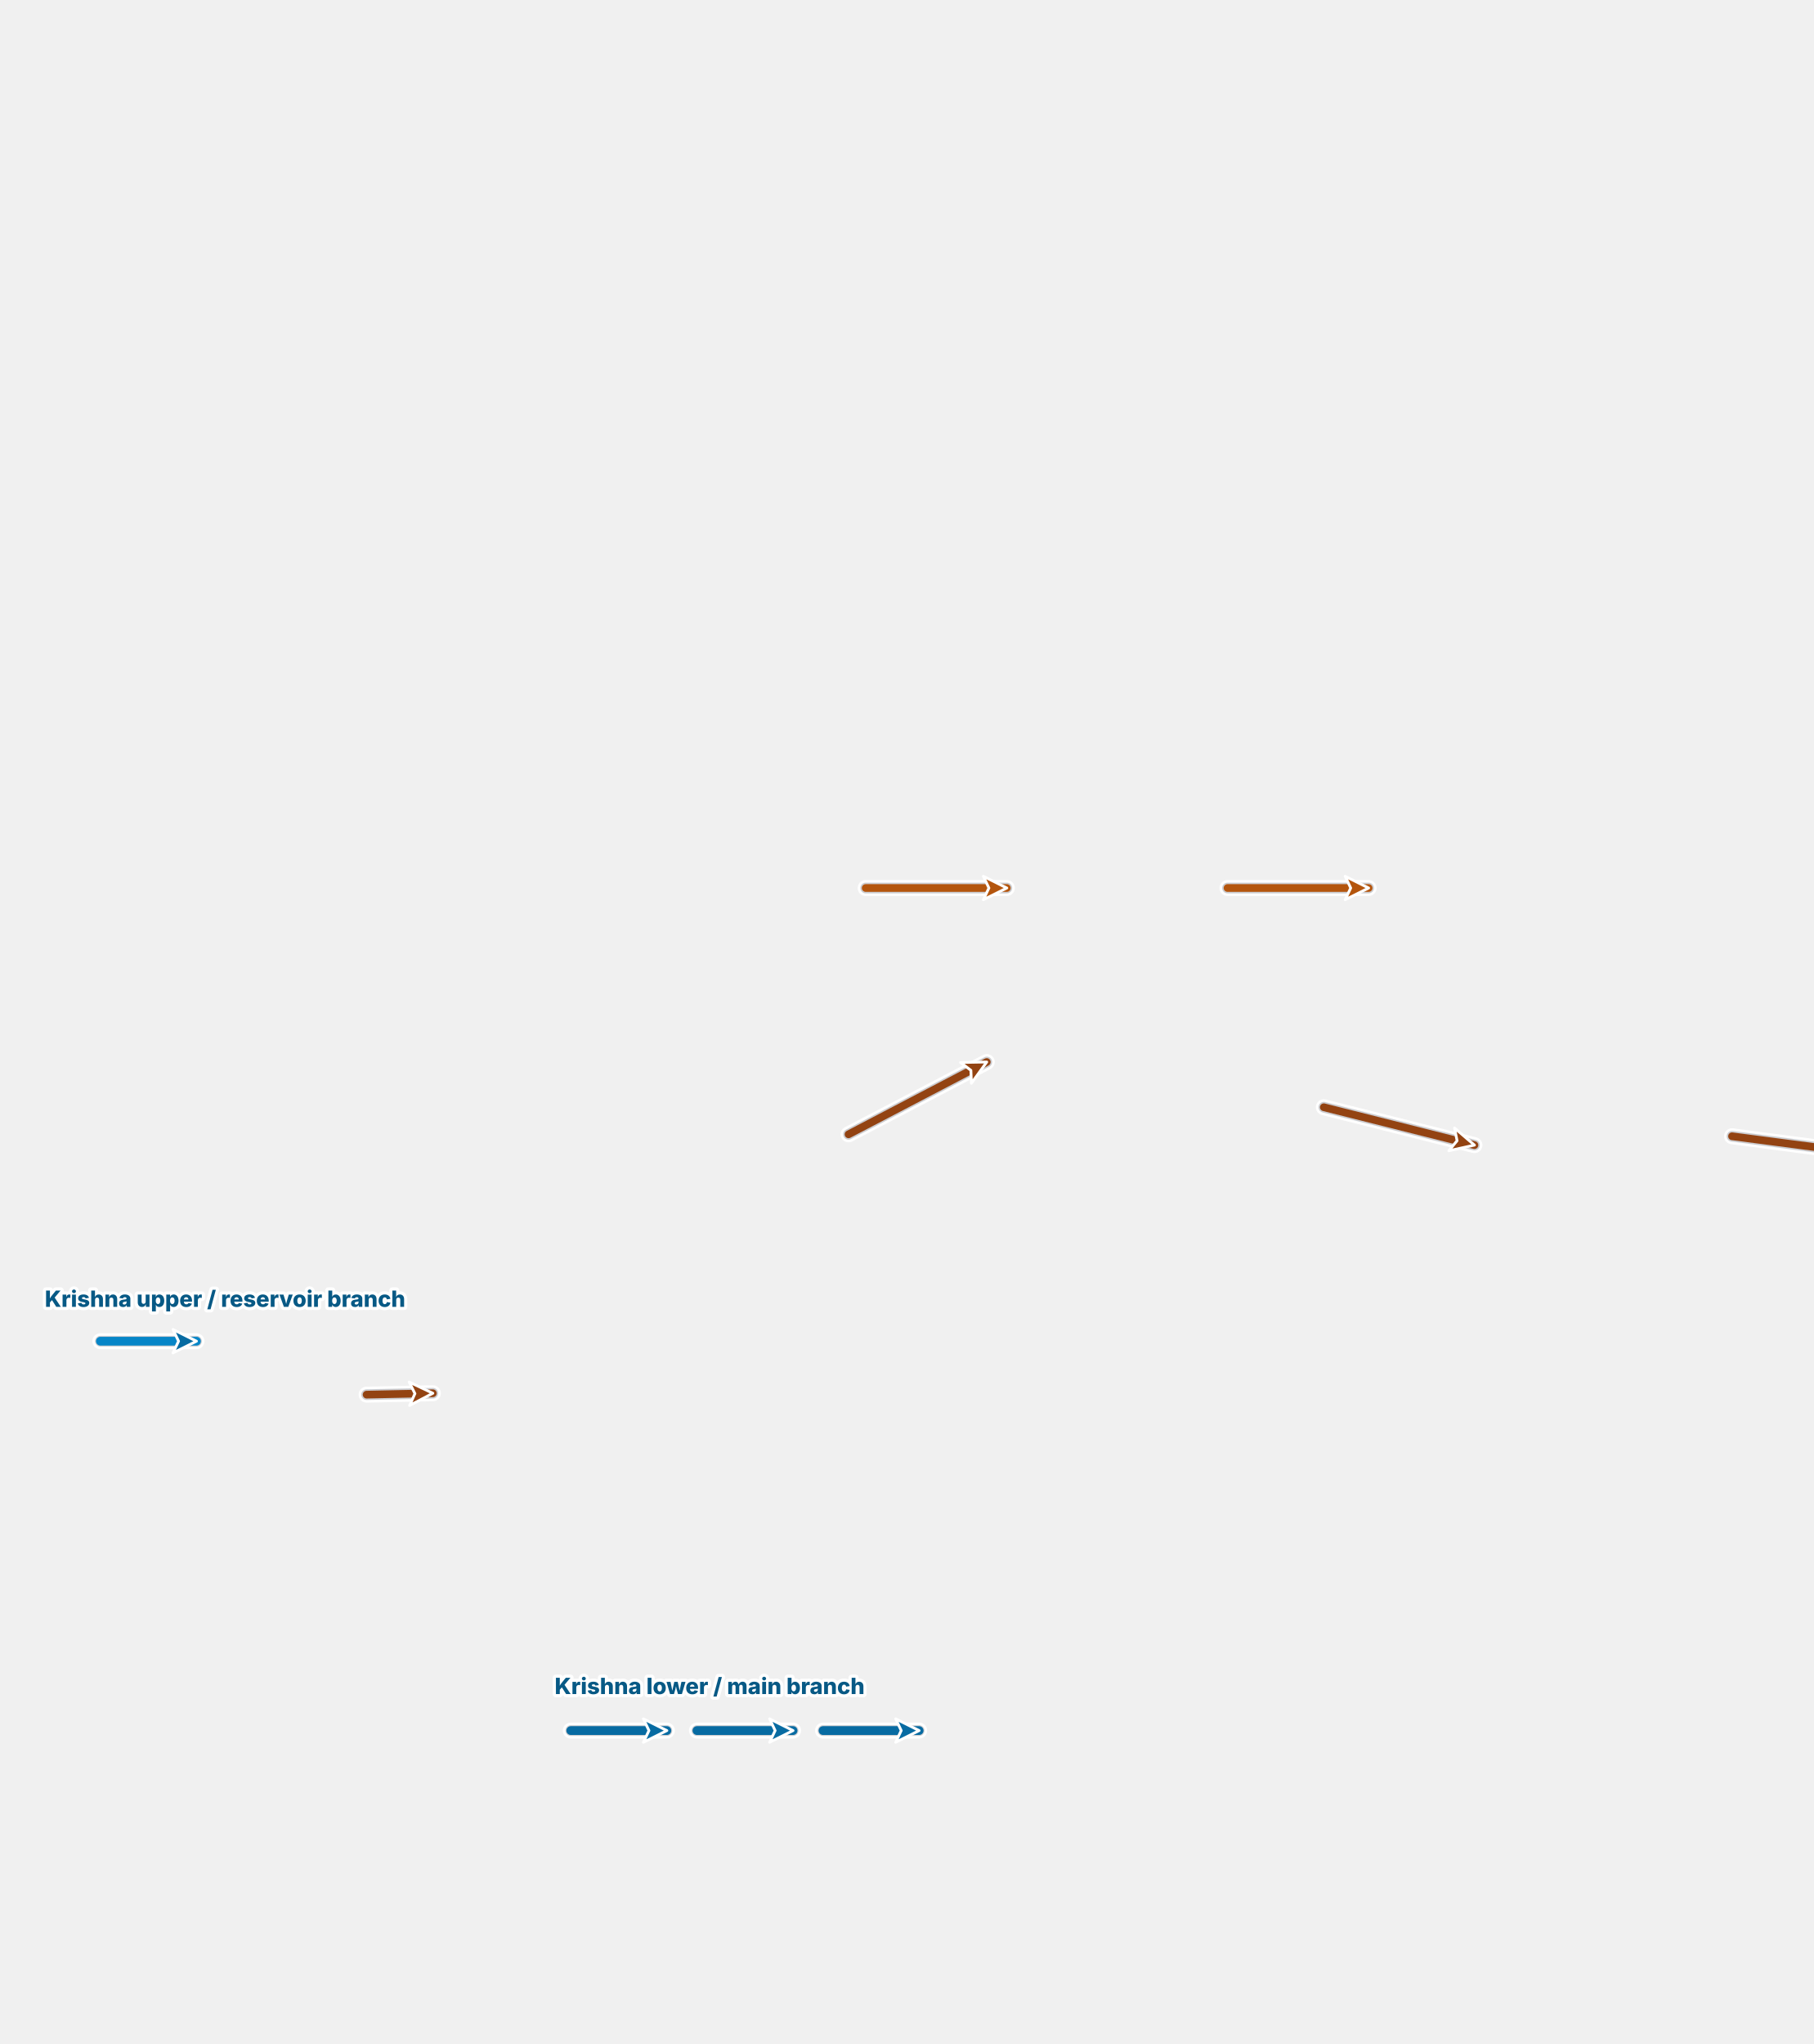
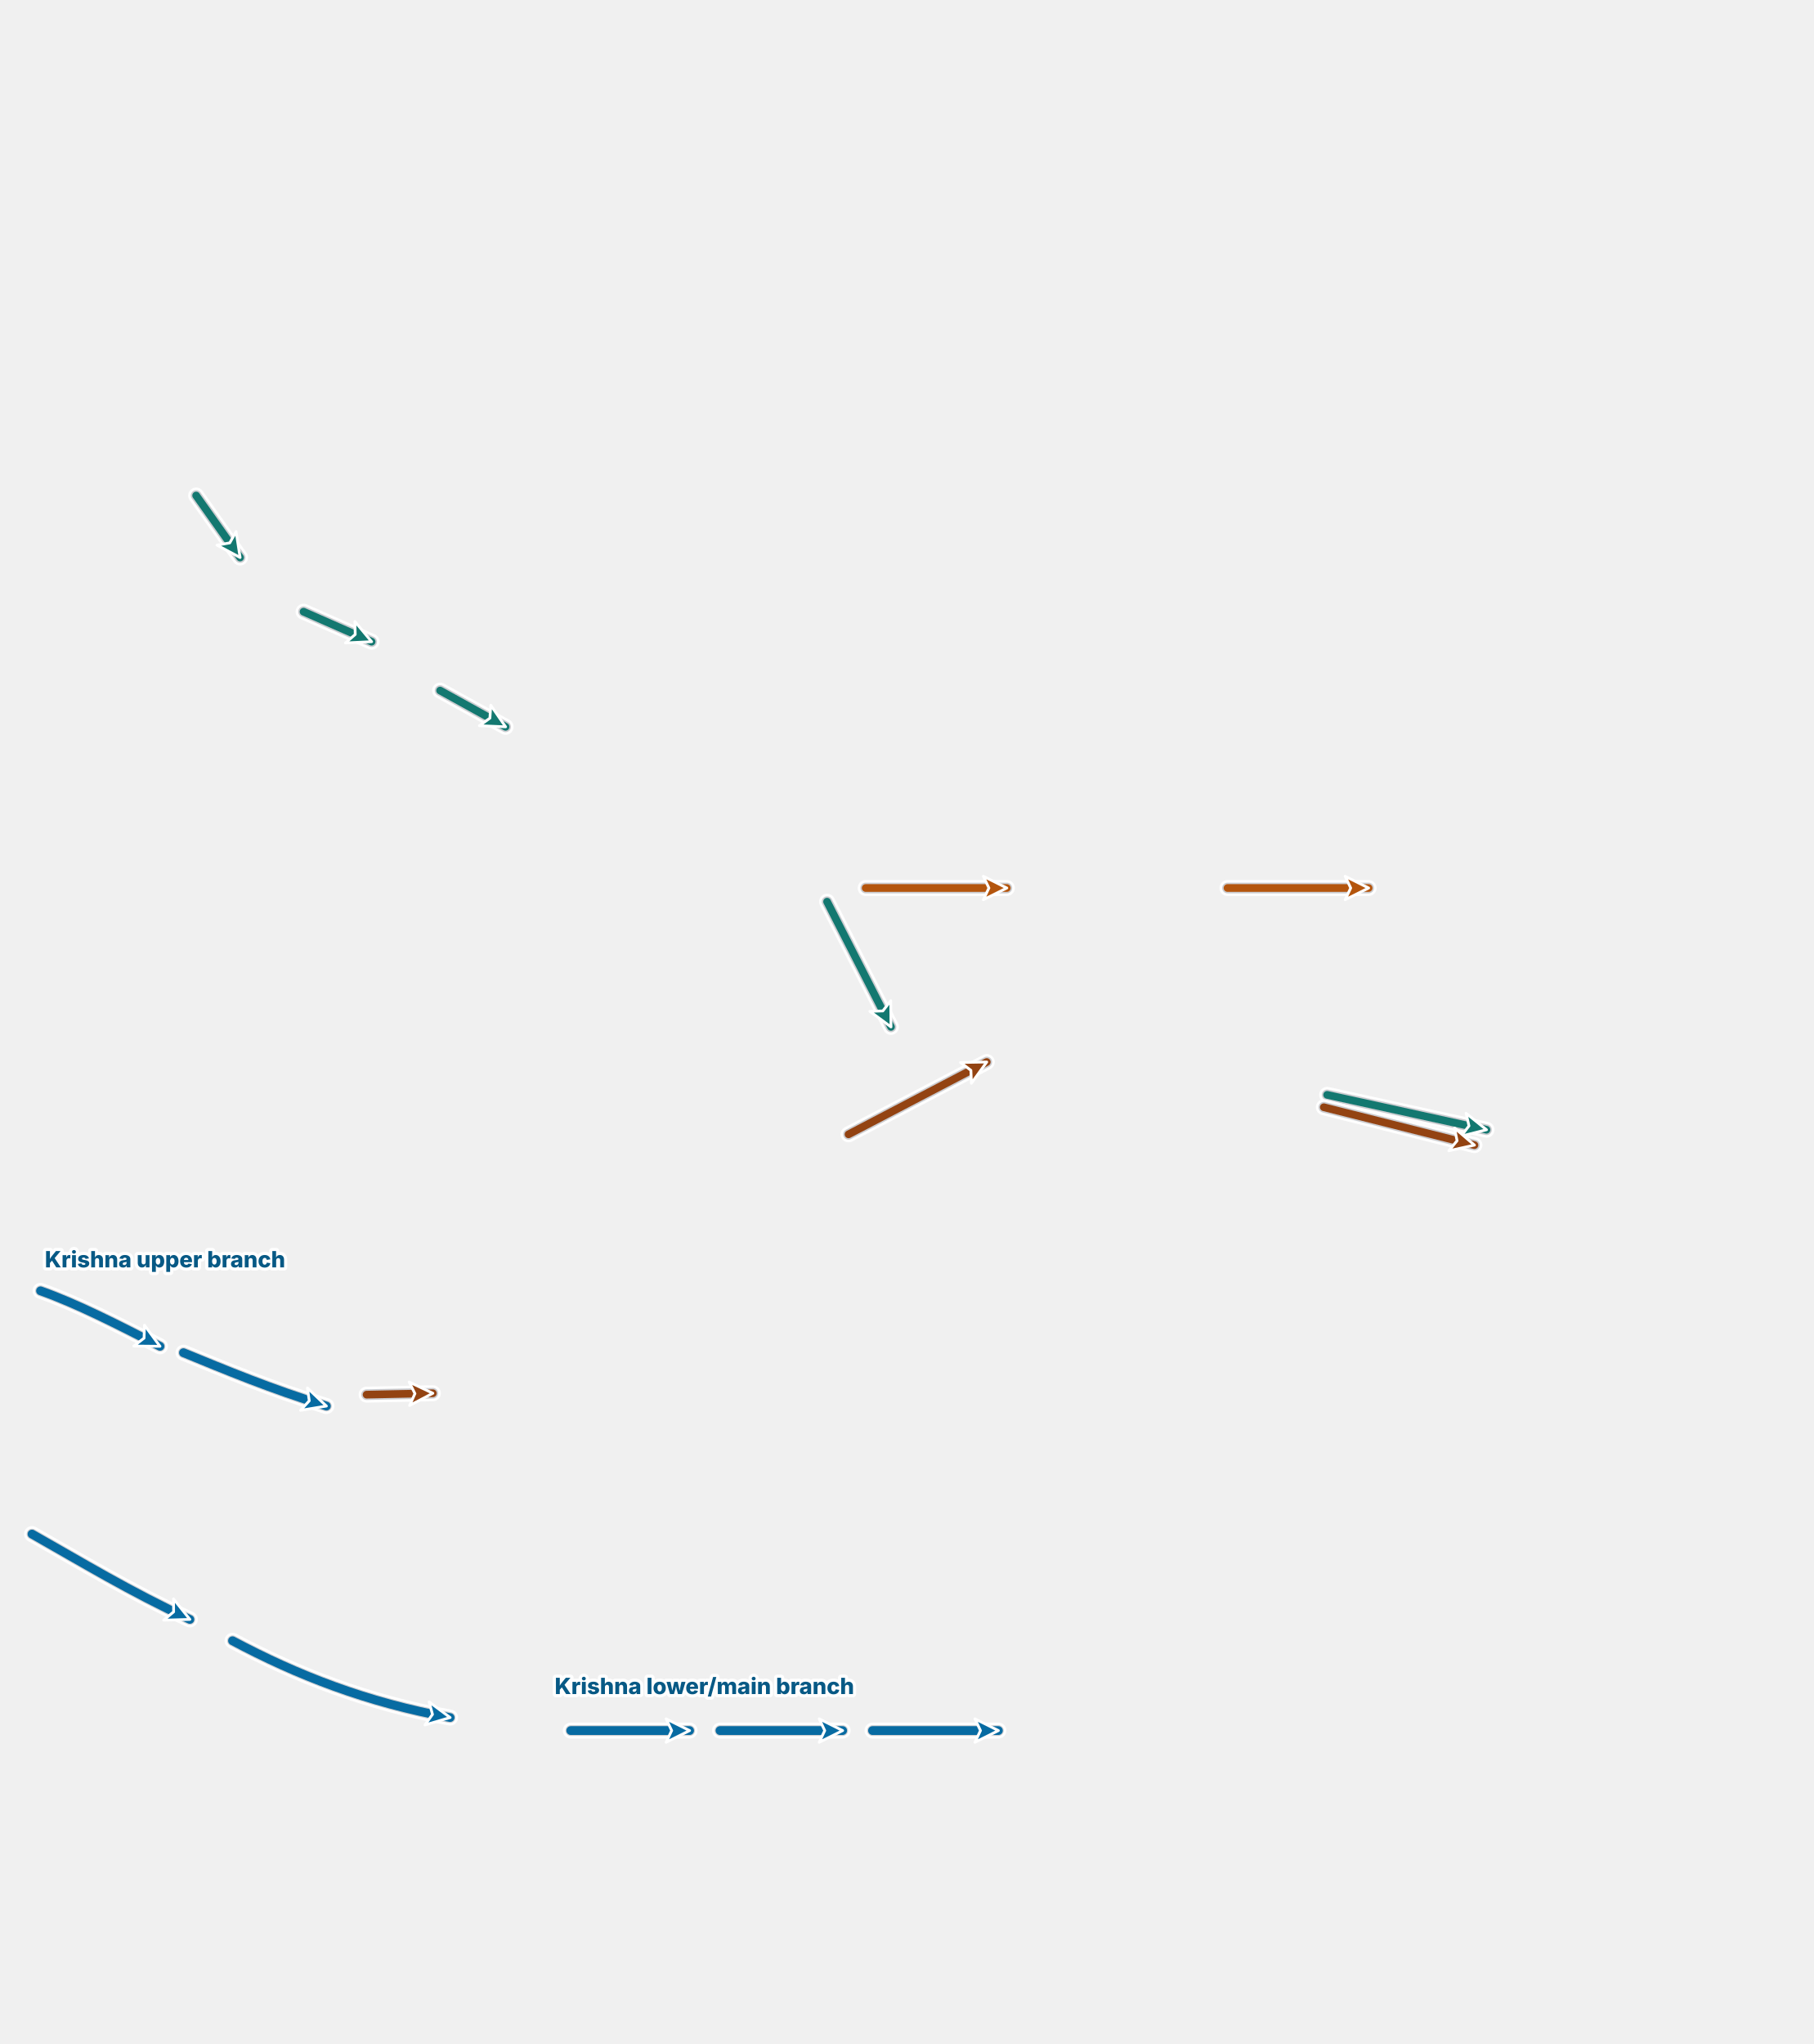
- <svg xmlns="http://www.w3.org/2000/svg" width="1700" height="1916" viewBox="0 0 1700 1916" role="img" aria-label="Major Vijayawada waterbody and canal flow arrows from the reviewed layers dashboard">
+ <svg xmlns="http://www.w3.org/2000/svg" width="1700" height="1916" viewBox="0 0 1700 1916" role="img" aria-label="Bounded Vijayawada river and canal flow arrows, including upper and lower Krishna branches">
  <defs>
+     <marker id="head-river" markerUnits="userSpaceOnUse" viewBox="0 0 28 28" refX="25" refY="14" markerWidth="28" markerHeight="28" orient="auto">
+       <path d="M3 3 L25 14 L3 25 L8.2 14 Z" fill="#0369a1" stroke="#ffffff" stroke-width="2.6" stroke-linejoin="round" />
+     </marker>
    <marker id="head-canal" markerUnits="userSpaceOnUse" viewBox="0 0 28 28" refX="25" refY="14" markerWidth="28" markerHeight="28" orient="auto">
      <path d="M3 3 L25 14 L3 25 L8.2 14 Z" fill="#b45309" stroke="#ffffff" stroke-width="2.6" stroke-linejoin="round" />
    </marker>
+     <marker id="head-budameru" markerUnits="userSpaceOnUse" viewBox="0 0 28 28" refX="25" refY="14" markerWidth="28" markerHeight="28" orient="auto">
+       <path d="M3 3 L25 14 L3 25 L8.2 14 Z" fill="#0f766e" stroke="#ffffff" stroke-width="2.6" stroke-linejoin="round" />
+     </marker>
    <marker id="head-major" markerUnits="userSpaceOnUse" viewBox="0 0 28 28" refX="25" refY="14" markerWidth="28" markerHeight="28" orient="auto">
      <path d="M3 3 L25 14 L3 25 L8.2 14 Z" fill="#92400e" stroke="#ffffff" stroke-width="2.6" stroke-linejoin="round" />
-     </marker>
-     <marker id="head-river" markerUnits="userSpaceOnUse" viewBox="0 0 28 28" refX="25" refY="14" markerWidth="28" markerHeight="28" orient="auto">
-       <path d="M3 3 L25 14 L3 25 L8.2 14 Z" fill="#0369a1" stroke="#ffffff" stroke-width="2.6" stroke-linejoin="round" />
    </marker>
    <style>
      .arrow-halo {
        fill: none;
        stroke: #ffffff;
        stroke-width: 15;
        stroke-linecap: round;
        stroke-linejoin: round;
        opacity: 0.96;
      }
      .arrow-shadow {
        fill: none;
        stroke: #020617;
        stroke-width: 10;
        stroke-linecap: round;
        stroke-linejoin: round;
        opacity: 0.20;
      }
      .arrow-shaft {
        fill: none;
        stroke-width: 7.2;
        stroke-linecap: round;
        stroke-linejoin: round;
        opacity: 0.98;
      }
      .river .arrow-shaft,
-       .reservoir .arrow-shaft {
+       .upper-branch .arrow-shaft,
+       .lower-branch .arrow-shaft,
+       .main-branch .arrow-shaft {
        stroke-width: 8.2;
      }
      .flow-label {
        font-family: Inter, Arial, Helvetica, sans-serif;
        font-weight: 800;
        font-size: 21px;
        letter-spacing: 0;
      }
      .halo-label {
        fill: none;
        stroke: #ffffff;
        stroke-width: 6px;
        stroke-linejoin: round;
        paint-order: stroke;
        opacity: 0.96;
      }
      .fill-label {
        fill: #075985;
        stroke: none;
      }
    </style>
  </defs>
  <rect width="1700" height="1916" fill="none" />
-   <g id="flow-direction-arrows" data-source="basemap_review/layers/waterbody_flow_direction_arrows.js" data-feature-count="22">
-     <g class="major-flow-arrow river" data-arrow-id="FD-001" data-name="Krishna River">
-       <path class="arrow-halo" d="M 535.1 1622.2 L 625.2 1622.2" />
-       <path class="arrow-shadow" d="M 535.1 1622.2 L 625.2 1622.2" />
-       <path class="arrow-shaft" d="M 535.1 1622.2 L 625.2 1622.2" stroke="#0369a1" marker-end="url(#head-river)" />
-       <text class="flow-label halo-label" x="520" y="1588">Krishna lower / main branch</text>
-       <text class="flow-label fill-label" x="520" y="1588">Krishna lower / main branch</text>
+   <g id="flow-direction-arrows" data-source="bounded_operational_canvas" data-feature-count="17">
+     <g class="major-flow-arrow river upper-branch" data-arrow-id="KR-UP-01" data-name="Krishna upper/northern branch">
+       <path class="arrow-halo" d="M 38 1210 C 72 1222, 111 1242, 150 1262" />
+       <path class="arrow-shadow" d="M 38 1210 C 72 1222, 111 1242, 150 1262" />
+       <path class="arrow-shaft" d="M 38 1210 C 72 1222, 111 1242, 150 1262" stroke="#0369a1" marker-end="url(#head-river)" />
+       <text class="flow-label halo-label" x="42" y="1188">Krishna upper branch</text>
+       <text class="flow-label fill-label" x="42" y="1188">Krishna upper branch</text>
    </g>
-     <g class="major-flow-arrow river" data-arrow-id="FD-002" data-name="Krishna River">
-       <path class="arrow-halo" d="M 653.4 1622.2 L 743.5 1622.2" />
-       <path class="arrow-shadow" d="M 653.4 1622.2 L 743.5 1622.2" />
-       <path class="arrow-shaft" d="M 653.4 1622.2 L 743.5 1622.2" stroke="#0369a1" marker-end="url(#head-river)" />
+     <g class="major-flow-arrow river upper-branch" data-arrow-id="KR-UP-02" data-name="Krishna upper/northern branch">
+       <path class="arrow-halo" d="M 172 1268 C 211 1284, 254 1302, 306 1318" />
+       <path class="arrow-shadow" d="M 172 1268 C 211 1284, 254 1302, 306 1318" />
+       <path class="arrow-shaft" d="M 172 1268 C 211 1284, 254 1302, 306 1318" stroke="#0369a1" marker-end="url(#head-river)" />
    </g>
-     <g class="major-flow-arrow river" data-arrow-id="FD-003" data-name="Krishna River">
-       <path class="arrow-halo" d="M 771.6 1622.2 L 861.7 1622.2" />
-       <path class="arrow-shadow" d="M 771.6 1622.2 L 861.7 1622.2" />
-       <path class="arrow-shaft" d="M 771.6 1622.2 L 861.7 1622.2" stroke="#0369a1" marker-end="url(#head-river)" />
+     <g class="major-flow-arrow river lower-branch" data-arrow-id="KR-LOW-01" data-name="Krishna lower/main branch">
+       <path class="arrow-halo" d="M 30 1438 C 76 1464, 122 1492, 178 1518" />
+       <path class="arrow-shadow" d="M 30 1438 C 76 1464, 122 1492, 178 1518" />
+       <path class="arrow-shaft" d="M 30 1438 C 76 1464, 122 1492, 178 1518" stroke="#0369a1" marker-end="url(#head-river)" />
+       <text class="flow-label halo-label" x="520" y="1588">Krishna lower/main branch</text>
+       <text class="flow-label fill-label" x="520" y="1588">Krishna lower/main branch</text>
    </g>
-     <g class="major-flow-arrow reservoir" data-arrow-id="FD-004" data-name="Krishna reservoir / Prakasam backwater reach">
-       <path class="arrow-halo" d="M 94.1 1257.2 L 184.2 1257.2" />
-       <path class="arrow-shadow" d="M 94.1 1257.2 L 184.2 1257.2" />
-       <path class="arrow-shaft" d="M 94.1 1257.2 L 184.2 1257.2" stroke="#0284c7" marker-end="url(#head-river)" />
-       <text class="flow-label halo-label" x="42" y="1225">Krishna upper / reservoir branch</text>
-       <text class="flow-label fill-label" x="42" y="1225">Krishna upper / reservoir branch</text>
+     <g class="major-flow-arrow river lower-branch" data-arrow-id="KR-LOW-02" data-name="Krishna lower/main branch">
+       <path class="arrow-halo" d="M 218 1538 C 278 1570, 344 1596, 422 1610" />
+       <path class="arrow-shadow" d="M 218 1538 C 278 1570, 344 1596, 422 1610" />
+       <path class="arrow-shaft" d="M 218 1538 C 278 1570, 344 1596, 422 1610" stroke="#0369a1" marker-end="url(#head-river)" />
    </g>
-     <g class="major-flow-arrow canal" data-arrow-id="FD-005" data-name="Budameru Canal">
+     <g class="major-flow-arrow river main-branch" data-arrow-id="KR-MAIN-01" data-name="Krishna main city reach">
+       <path class="arrow-halo" d="M 535.1 1622.2 L 646.5 1622.2" />
+       <path class="arrow-shadow" d="M 535.1 1622.2 L 646.5 1622.2" />
+       <path class="arrow-shaft" d="M 535.1 1622.2 L 646.5 1622.2" stroke="#0369a1" marker-end="url(#head-river)" />
+     </g>
+     <g class="major-flow-arrow river main-branch" data-arrow-id="KR-MAIN-02" data-name="Krishna main city reach">
+       <path class="arrow-halo" d="M 675.0 1622.2 L 790.0 1622.2" />
+       <path class="arrow-shadow" d="M 675.0 1622.2 L 790.0 1622.2" />
+       <path class="arrow-shaft" d="M 675.0 1622.2 L 790.0 1622.2" stroke="#0369a1" marker-end="url(#head-river)" />
+     </g>
+     <g class="major-flow-arrow river main-branch" data-arrow-id="KR-MAIN-03" data-name="Krishna main city reach">
+       <path class="arrow-halo" d="M 818.0 1622.2 L 936.0 1622.2" />
+       <path class="arrow-shadow" d="M 818.0 1622.2 L 936.0 1622.2" />
+       <path class="arrow-shaft" d="M 818.0 1622.2 L 936.0 1622.2" stroke="#0369a1" marker-end="url(#head-river)" />
+     </g>
+     <g class="major-flow-arrow canal" data-arrow-id="BD-CNL-01" data-name="Budameru Canal">
      <path class="arrow-halo" d="M 811.6 832.4 L 943.9 832.4" />
      <path class="arrow-shadow" d="M 811.6 832.4 L 943.9 832.4" />
      <path class="arrow-shaft" d="M 811.6 832.4 L 943.9 832.4" stroke="#b45309" marker-end="url(#head-canal)" />
    </g>
-     <g class="major-flow-arrow canal" data-arrow-id="FD-006" data-name="Budameru Canal">
+     <g class="major-flow-arrow canal" data-arrow-id="BD-CNL-02" data-name="Budameru Canal">
      <path class="arrow-halo" d="M 1150.8 832.4 L 1283.1 832.4" />
      <path class="arrow-shadow" d="M 1150.8 832.4 L 1283.1 832.4" />
      <path class="arrow-shaft" d="M 1150.8 832.4 L 1283.1 832.4" stroke="#b45309" marker-end="url(#head-canal)" />
    </g>
-     <g class="major-flow-arrow major-canal" data-arrow-id="FD-007" data-name="Bandar / Machilipatnam Canal">
-       <path class="arrow-halo" d="M 3381.5 3767.8 L 3453.2 3847.5" />
-       <path class="arrow-shadow" d="M 3381.5 3767.8 L 3453.2 3847.5" />
-       <path class="arrow-shaft" d="M 3381.5 3767.8 L 3453.2 3847.5" stroke="#92400e" marker-end="url(#head-major)" />
+     <g class="major-flow-arrow budameru" data-arrow-id="BD-CNL-03" data-name="Budameru Canal">
+       <path class="arrow-halo" d="M 775.4 845.2 L 835.3 962.6" />
+       <path class="arrow-shadow" d="M 775.4 845.2 L 835.3 962.6" />
+       <path class="arrow-shaft" d="M 775.4 845.2 L 835.3 962.6" stroke="#0f766e" marker-end="url(#head-budameru)" />
    </g>
-     <g class="major-flow-arrow major-canal" data-arrow-id="FD-008" data-name="Bandar / Machilipatnam Canal">
-       <path class="arrow-halo" d="M 3553.6 3905.5 L 3649.7 3952.5" />
-       <path class="arrow-shadow" d="M 3553.6 3905.5 L 3649.7 3952.5" />
-       <path class="arrow-shaft" d="M 3553.6 3905.5 L 3649.7 3952.5" stroke="#92400e" marker-end="url(#head-major)" />
+     <g class="major-flow-arrow budameru" data-arrow-id="BD-CNL-04" data-name="Budameru Canal">
+       <path class="arrow-halo" d="M 1244.2 1026.3 L 1393.6 1059.0" />
+       <path class="arrow-shadow" d="M 1244.2 1026.3 L 1393.6 1059.0" />
+       <path class="arrow-shaft" d="M 1244.2 1026.3 L 1393.6 1059.0" stroke="#0f766e" marker-end="url(#head-budameru)" />
    </g>
-     <g class="major-flow-arrow major-canal" data-arrow-id="FD-009" data-name="Bandar / Machilipatnam Canal">
-       <path class="arrow-halo" d="M 3737.9 4027.3 L 3807.1 4109.6" />
-       <path class="arrow-shadow" d="M 3737.9 4027.3 L 3807.1 4109.6" />
-       <path class="arrow-shaft" d="M 3737.9 4027.3 L 3807.1 4109.6" stroke="#92400e" marker-end="url(#head-major)" />
+     <g class="major-flow-arrow budameru" data-arrow-id="BD-RIV-01" data-name="Budameru River">
+       <path class="arrow-halo" d="M 183.9 464.5 L 225.1 522.6" />
+       <path class="arrow-shadow" d="M 183.9 464.5 L 225.1 522.6" />
+       <path class="arrow-shaft" d="M 183.9 464.5 L 225.1 522.6" stroke="#0f766e" marker-end="url(#head-budameru)" />
    </g>
-     <g class="major-flow-arrow major-canal" data-arrow-id="FD-010" data-name="Bandar / Machilipatnam Canal">
-       <path class="arrow-halo" d="M 3089.6 2994.7 L 3114.7 3089.5" />
-       <path class="arrow-shadow" d="M 3089.6 2994.7 L 3114.7 3089.5" />
-       <path class="arrow-shaft" d="M 3089.6 2994.7 L 3114.7 3089.5" stroke="#92400e" marker-end="url(#head-major)" />
+     <g class="major-flow-arrow budameru" data-arrow-id="BD-RIV-02" data-name="Budameru River">
+       <path class="arrow-halo" d="M 284.6 573.4 L 348.4 601.5" />
+       <path class="arrow-shadow" d="M 284.6 573.4 L 348.4 601.5" />
+       <path class="arrow-shaft" d="M 284.6 573.4 L 348.4 601.5" stroke="#0f766e" marker-end="url(#head-budameru)" />
    </g>
-     <g class="major-flow-arrow major-canal" data-arrow-id="FD-011" data-name="Bandar / Machilipatnam Canal">
-       <path class="arrow-halo" d="M 3137.4 3193.3 L 3169.9 3285.9" />
-       <path class="arrow-shadow" d="M 3137.4 3193.3 L 3169.9 3285.9" />
-       <path class="arrow-shaft" d="M 3137.4 3193.3 L 3169.9 3285.9" stroke="#92400e" marker-end="url(#head-major)" />
+     <g class="major-flow-arrow budameru" data-arrow-id="BD-RIV-03" data-name="Budameru River">
+       <path class="arrow-halo" d="M 412.6 647.3 L 474.0 681.3" />
+       <path class="arrow-shadow" d="M 412.6 647.3 L 474.0 681.3" />
+       <path class="arrow-shaft" d="M 412.6 647.3 L 474.0 681.3" stroke="#0f766e" marker-end="url(#head-budameru)" />
    </g>
-     <g class="major-flow-arrow major-canal" data-arrow-id="FD-012" data-name="Bandar / Machilipatnam Canal">
-       <path class="arrow-halo" d="M 3204.8 3386.4 L 3237.2 3479.0" />
-       <path class="arrow-shadow" d="M 3204.8 3386.4 L 3237.2 3479.0" />
-       <path class="arrow-shaft" d="M 3204.8 3386.4 L 3237.2 3479.0" stroke="#92400e" marker-end="url(#head-major)" />
-     </g>
-     <g class="major-flow-arrow major-canal" data-arrow-id="FD-013" data-name="Eluru Canal">
-       <path class="arrow-halo" d="M 2949.8 1054.8 L 3086.6 1109.5" />
-       <path class="arrow-shadow" d="M 2949.8 1054.8 L 3086.6 1109.5" />
-       <path class="arrow-shaft" d="M 2949.8 1054.8 L 3086.6 1109.5" stroke="#92400e" marker-end="url(#head-major)" />
-     </g>
-     <g class="major-flow-arrow major-canal" data-arrow-id="FD-014" data-name="Eluru Canal">
-       <path class="arrow-halo" d="M 3677.6 1249.2 L 3808.5 1182.1" />
-       <path class="arrow-shadow" d="M 3677.6 1249.2 L 3808.5 1182.1" />
-       <path class="arrow-shaft" d="M 3677.6 1249.2 L 3808.5 1182.1" stroke="#92400e" marker-end="url(#head-major)" />
-     </g>
-     <g class="major-flow-arrow major-canal" data-arrow-id="FD-015" data-name="Eluru Canal">
-       <path class="arrow-halo" d="M 4285.1 788.4 L 4403.2 700.1" />
-       <path class="arrow-shadow" d="M 4285.1 788.4 L 4403.2 700.1" />
-       <path class="arrow-shaft" d="M 4285.1 788.4 L 4403.2 700.1" stroke="#92400e" marker-end="url(#head-major)" />
-     </g>
-     <g class="major-flow-arrow major-canal" data-arrow-id="FD-016" data-name="Eluru Canal">
+     <g class="major-flow-arrow major-canal" data-arrow-id="ELU-01" data-name="Eluru Canal">
      <path class="arrow-halo" d="M 795.5 1063.3 L 925.1 995.5" />
      <path class="arrow-shadow" d="M 795.5 1063.3 L 925.1 995.5" />
      <path class="arrow-shaft" d="M 795.5 1063.3 L 925.1 995.5" stroke="#92400e" marker-end="url(#head-major)" />
    </g>
-     <g class="major-flow-arrow major-canal" data-arrow-id="FD-017" data-name="Eluru Canal">
+     <g class="major-flow-arrow major-canal" data-arrow-id="ELU-02" data-name="Eluru Canal">
      <path class="arrow-halo" d="M 1241.1 1037.9 L 1382.3 1073.4" />
      <path class="arrow-shadow" d="M 1241.1 1037.9 L 1382.3 1073.4" />
      <path class="arrow-shaft" d="M 1241.1 1037.9 L 1382.3 1073.4" stroke="#92400e" marker-end="url(#head-major)" />
    </g>
-     <g class="major-flow-arrow major-canal" data-arrow-id="FD-018" data-name="Eluru Canal">
-       <path class="arrow-halo" d="M 1708.3 1030.5 L 1853.2 1054.1" />
-       <path class="arrow-shadow" d="M 1708.3 1030.5 L 1853.2 1054.1" />
-       <path class="arrow-shaft" d="M 1708.3 1030.5 L 1853.2 1054.1" stroke="#92400e" marker-end="url(#head-major)" />
-     </g>
-     <g class="major-flow-arrow major-canal" data-arrow-id="FD-019" data-name="Krishna Eastern Main Canal">
+     <g class="major-flow-arrow major-canal" data-arrow-id="KEMC-01" data-name="Krishna Eastern Main Canal">
      <path class="arrow-halo" d="M 343.7 1307.3 L 405.8 1306.0" />
      <path class="arrow-shadow" d="M 343.7 1307.3 L 405.8 1306.0" />
      <path class="arrow-shaft" d="M 343.7 1307.3 L 405.8 1306.0" stroke="#92400e" marker-end="url(#head-major)" />
    </g>
-     <g class="major-flow-arrow major-canal" data-arrow-id="FD-020" data-name="Ryves Canal">
-       <path class="arrow-halo" d="M 1623.8 1065.1 L 1768.5 1084.1" />
-       <path class="arrow-shadow" d="M 1623.8 1065.1 L 1768.5 1084.1" />
-       <path class="arrow-shaft" d="M 1623.8 1065.1 L 1768.5 1084.1" stroke="#92400e" marker-end="url(#head-major)" />
-     </g>
-     <g class="major-flow-arrow major-canal" data-arrow-id="FD-021" data-name="Ryves Canal">
-       <path class="arrow-halo" d="M 2766.6 1532.9 L 2893.7 1607.3" />
-       <path class="arrow-shadow" d="M 2766.6 1532.9 L 2893.7 1607.3" />
-       <path class="arrow-shaft" d="M 2766.6 1532.9 L 2893.7 1607.3" stroke="#92400e" marker-end="url(#head-major)" />
-     </g>
-     <g class="major-flow-arrow major-canal" data-arrow-id="FD-022" data-name="Ryves Canal">
-       <path class="arrow-halo" d="M 3679.9 2379.0 L 3784.7 2482.7" />
-       <path class="arrow-shadow" d="M 3679.9 2379.0 L 3784.7 2482.7" />
-       <path class="arrow-shaft" d="M 3679.9 2379.0 L 3784.7 2482.7" stroke="#92400e" marker-end="url(#head-major)" />
-     </g>
  </g>
</svg>
